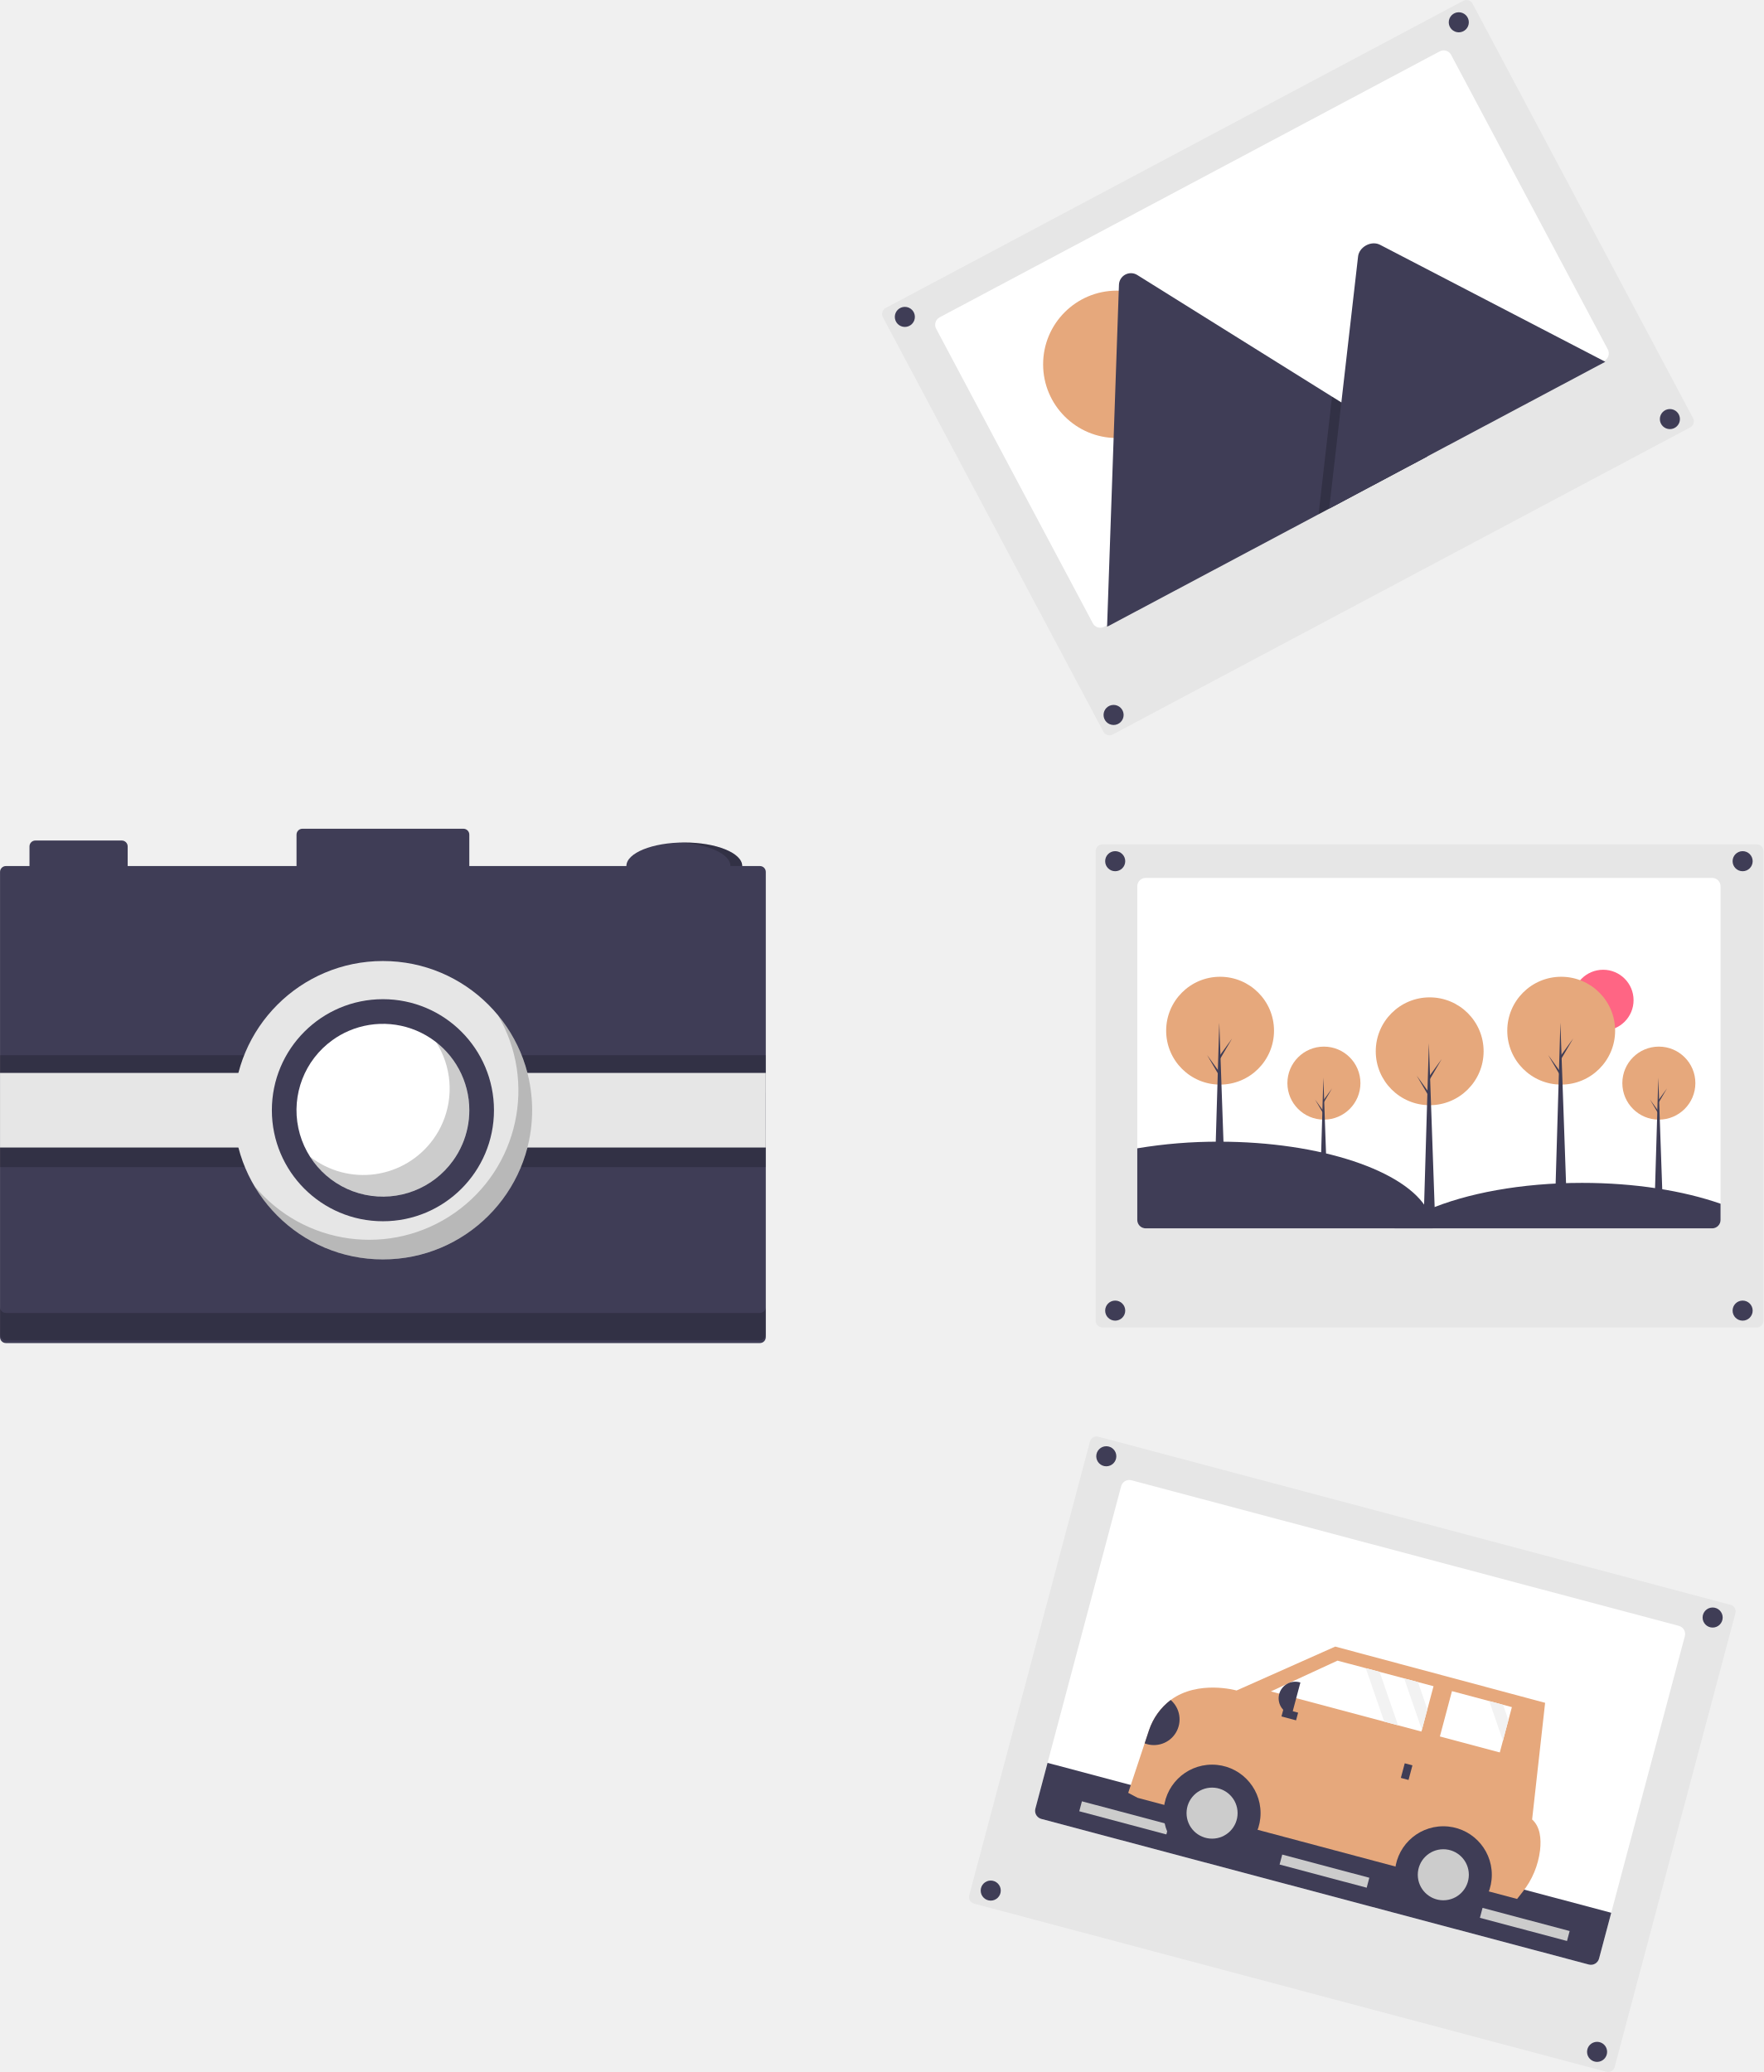
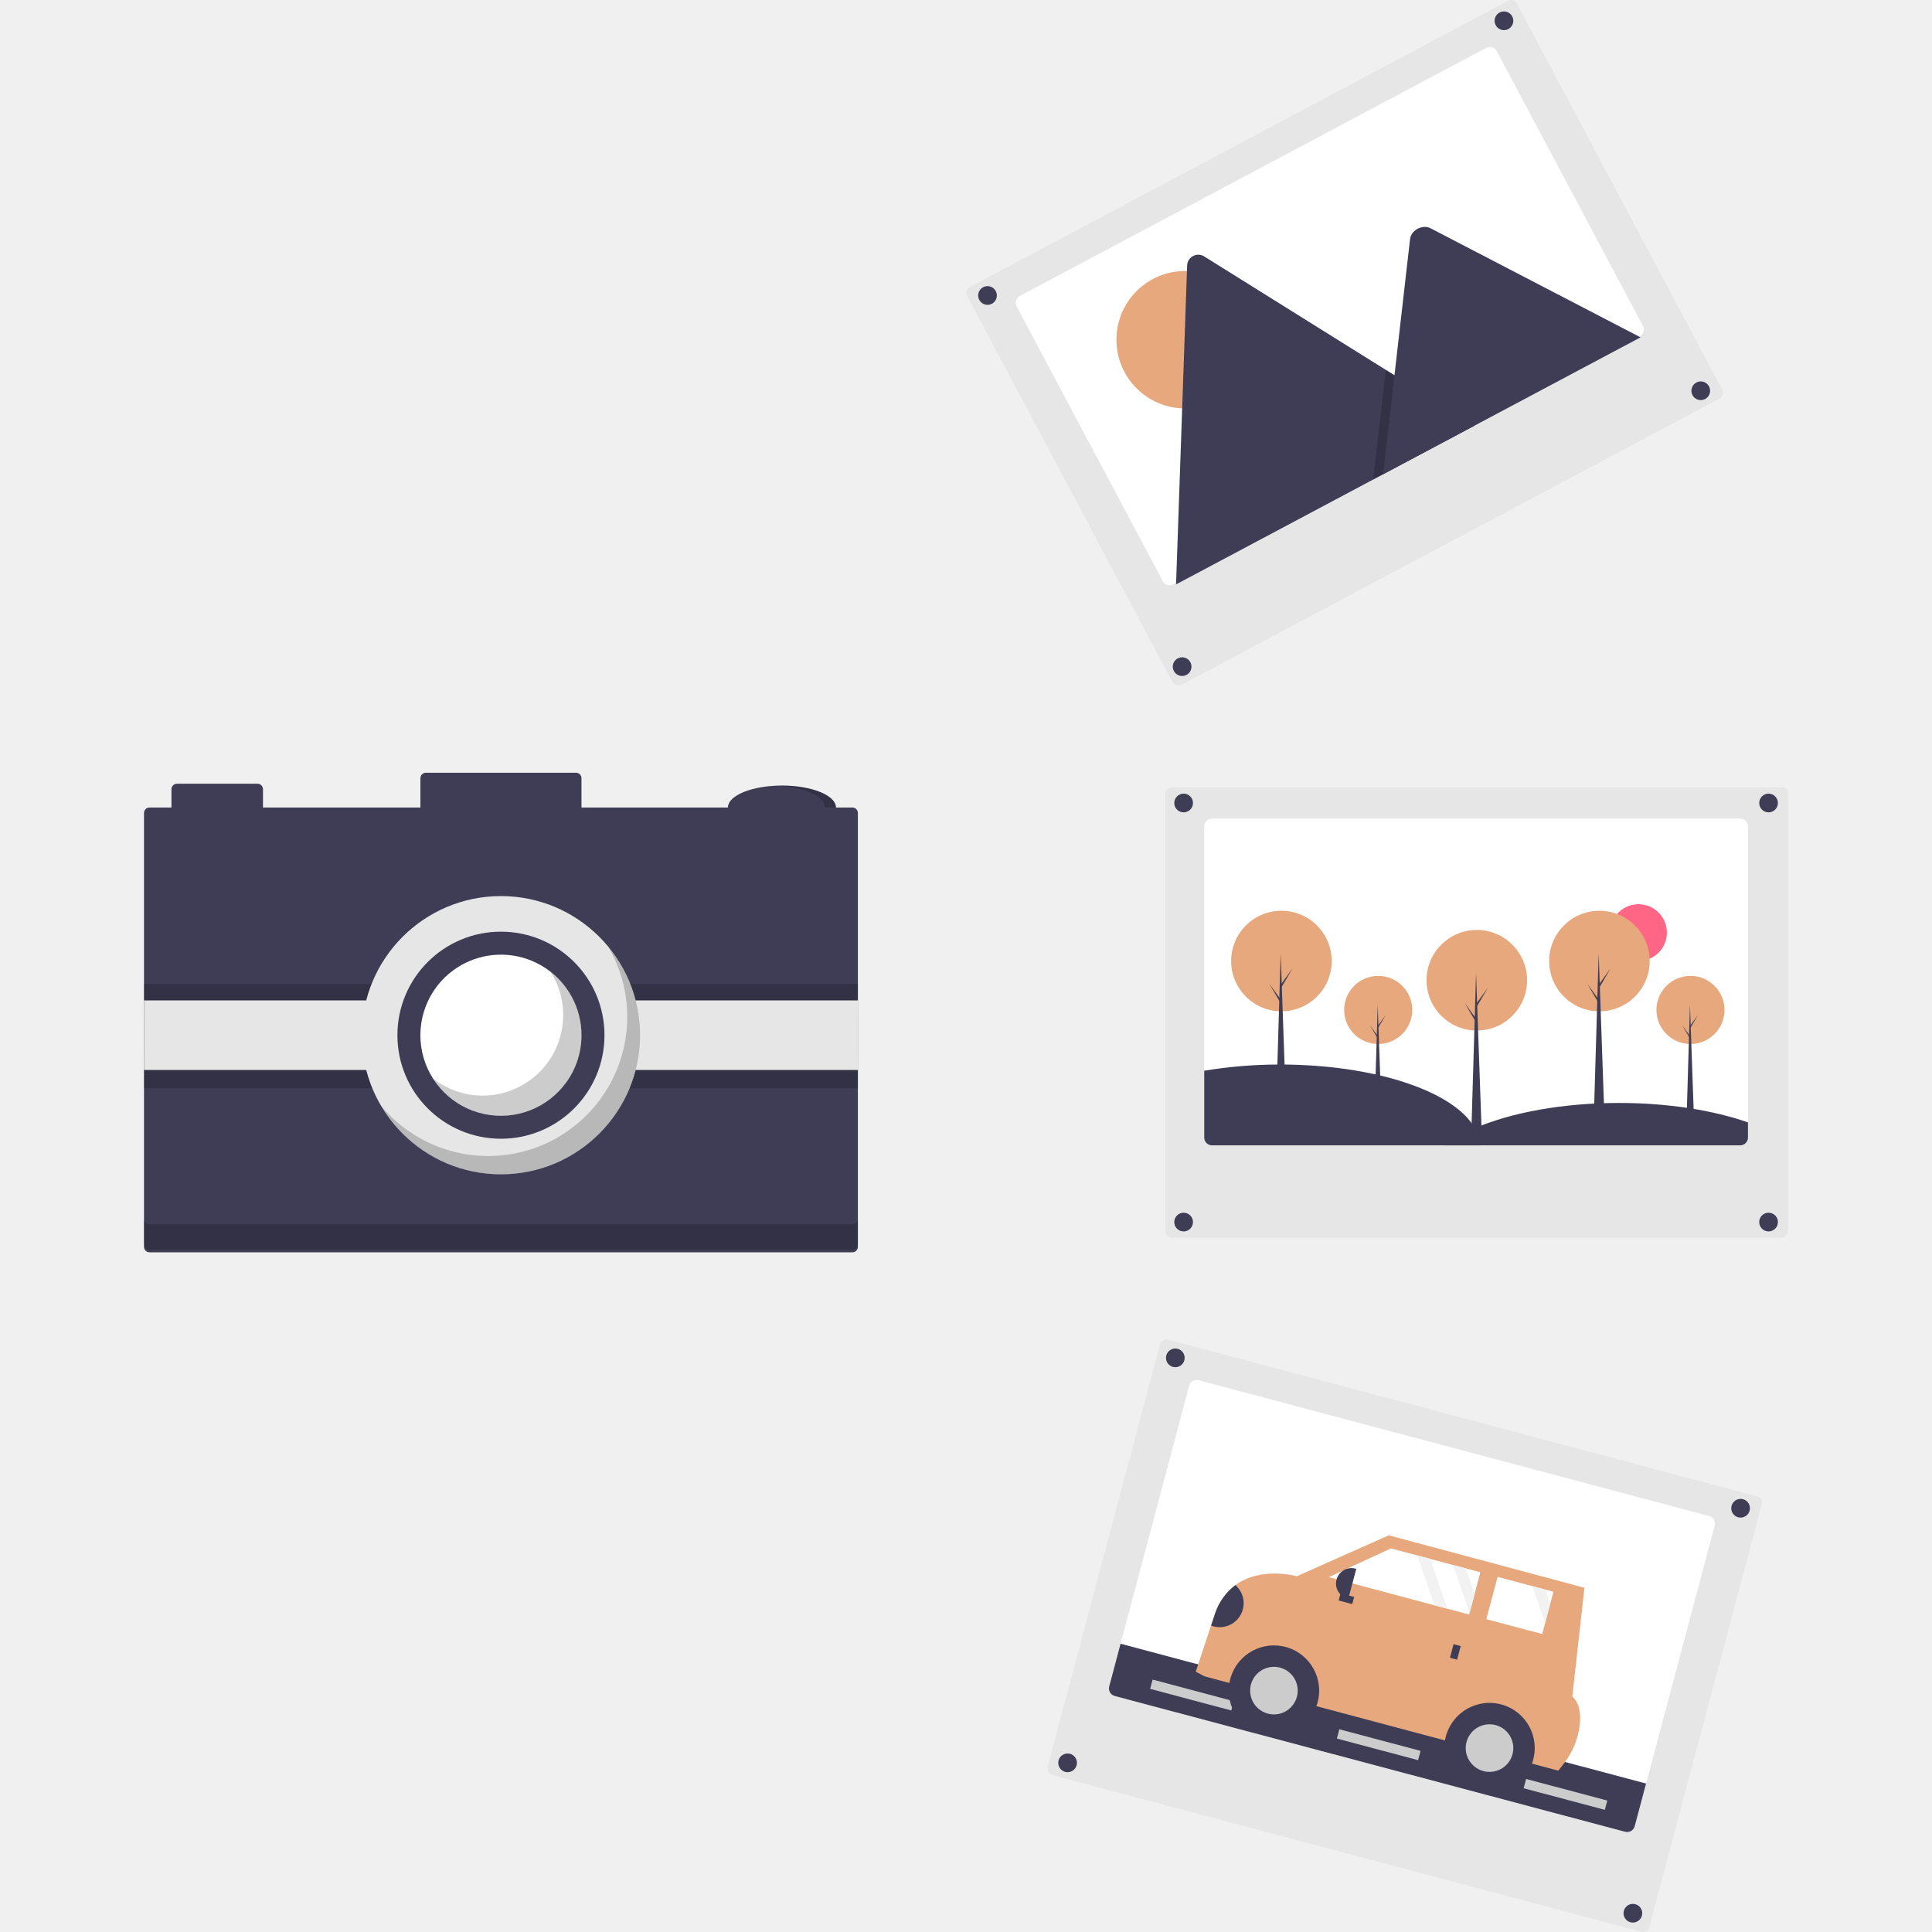
- <svg xmlns="http://www.w3.org/2000/svg" width="748.852" height="880" viewBox="0 0 748.852 880">
-   <g transform="translate(-586 -100)">
-     <g transform="translate(1051.25 458.592)">
-       <path d="M721.776,375.356a2.907,2.907,0,0,0-2.9,2.9v199.4a2.907,2.907,0,0,0,2.9,2.9H999.569a2.907,2.907,0,0,0,2.9-2.9V378.26a2.907,2.907,0,0,0-2.9-2.9Z" transform="translate(-718.872 -375.356)" fill="#e6e6e6" />
-       <path d="M982.718,391.97V533.678a3.565,3.565,0,0,1-3.564,3.565H738.6a2.542,2.542,0,0,1-.5-.044,3.56,3.56,0,0,1-3.062-3.521V391.97a3.565,3.565,0,0,1,3.564-3.565H979.154a3.565,3.565,0,0,1,3.564,3.564Z" transform="translate(-717.362 -374.137)" fill="#fff" />
-       <circle cx="12.923" cy="12.923" r="12.923" transform="translate(202.574 53.272)" fill="#ff6584" />
-       <circle cx="4.261" cy="4.261" r="4.261" transform="translate(4.041 2.904)" fill="#3f3d56" />
-       <circle cx="4.261" cy="4.261" r="4.261" transform="translate(270.472 2.904)" fill="#3f3d56" />
-       <circle cx="4.261" cy="4.261" r="4.261" transform="translate(4.041 193.781)" fill="#3f3d56" />
-       <circle cx="4.261" cy="4.261" r="4.261" transform="translate(270.472 193.781)" fill="#3f3d56" />
-       <circle cx="15.505" cy="15.505" r="15.505" transform="translate(81.424 85.917)" fill="#e6a87c" />
-       <path d="M587.4,450.634h-3.175l1.448-49.037Z" transform="translate(-488.975 -302.511)" fill="#3f3d56" />
-       <path d="M585.839,410.5l3.409-4.717-3.456,5.885-.373-.654Z" transform="translate(-488.863 -302.119)" fill="#3f3d56" />
-       <path d="M585.752,414.857l-3.409-4.717,3.456,5.884.374-.654Z" transform="translate(-489.151 -301.712)" fill="#3f3d56" />
-       <circle cx="15.505" cy="15.505" r="15.505" transform="translate(223.653 85.917)" fill="#e6a87c" />
-       <path d="M717.474,450.634H714.3l1.448-49.037Z" transform="translate(-476.822 -302.511)" fill="#3f3d56" />
-       <path d="M715.915,410.5l3.409-4.717-3.455,5.885-.374-.654Z" transform="translate(-476.711 -302.119)" fill="#3f3d56" />
-       <path d="M715.829,414.857l-3.409-4.717,3.455,5.884.374-.654Z" transform="translate(-476.998 -301.712)" fill="#3f3d56" />
-       <circle cx="22.9" cy="22.9" r="22.9" transform="translate(118.944 64.998)" fill="#e6a87c" />
-       <path d="M629.257,460.632h-4.69l2.138-72.423Z" transform="translate(-485.206 -303.761)" fill="#3f3d56" />
-       <path d="M626.954,401.357l5.035-6.966-5.1,8.691-.552-.965Z" transform="translate(-485.041 -303.184)" fill="#3f3d56" />
-       <path d="M626.826,407.792l-5.035-6.967,5.1,8.692.552-.966Z" transform="translate(-485.465 -302.583)" fill="#3f3d56" />
-       <circle cx="22.9" cy="22.9" r="22.9" transform="translate(174.789 56.25)" fill="#e6a87c" />
-       <path d="M680.33,452.632h-4.69l2.138-72.423Z" transform="translate(-480.434 -304.509)" fill="#3f3d56" />
-       <path d="M678.027,393.357l5.034-6.966-5.1,8.691-.551-.966Z" transform="translate(-480.269 -303.931)" fill="#3f3d56" />
-       <path d="M677.9,399.792l-5.035-6.967,5.1,8.692.552-.965Z" transform="translate(-480.693 -303.33)" fill="#3f3d56" />
-       <circle cx="22.9" cy="22.9" r="22.9" transform="translate(29.942 56.25)" fill="#e6a87c" />
-       <path d="M547.86,452.632h-4.691l2.139-72.423Z" transform="translate(-492.81 -304.509)" fill="#3f3d56" />
-       <path d="M545.556,393.357l5.035-6.966-5.1,8.691-.552-.966Z" transform="translate(-492.645 -303.931)" fill="#3f3d56" />
-       <path d="M545.429,399.792l-5.035-6.967,5.1,8.692.551-.965Z" transform="translate(-493.07 -303.33)" fill="#3f3d56" />
-       <path d="M860.484,527.671H738.6a2.537,2.537,0,0,1-.5-.044,3.56,3.56,0,0,1-3.062-3.521v-30.43a207.492,207.492,0,0,1,34.705-2.821c43.267,0,79.459,12.4,88.535,29a16.677,16.677,0,0,1,2.209,7.818Z" transform="translate(-717.362 -364.565)" fill="#3f3d56" />
-       <path d="M973.382,515.712v6.9a3.565,3.565,0,0,1-3.564,3.565H834.965a68.729,68.729,0,0,1,13.974-7.818c16.522-7.085,39.823-11.5,65.638-11.5C937.015,506.856,957.538,510.18,973.382,515.712Z" transform="translate(-708.025 -363.07)" fill="#3f3d56" />
+ <svg xmlns="http://www.w3.org/2000/svg" width="800" height="800" viewBox="0 0 800 800">
+   <g transform="translate(59.613 0.000) scale(0.909091)">
+     <g transform="translate(-586 -100)">
+       <g transform="translate(1051.25 458.592)">
+         <path d="M721.776,375.356a2.907,2.907,0,0,0-2.9,2.9v199.4a2.907,2.907,0,0,0,2.9,2.9H999.569a2.907,2.907,0,0,0,2.9-2.9V378.26a2.907,2.907,0,0,0-2.9-2.9Z" transform="translate(-718.872 -375.356)" fill="#e6e6e6" />
+         <path d="M982.718,391.97V533.678a3.565,3.565,0,0,1-3.564,3.565H738.6a2.542,2.542,0,0,1-.5-.044,3.56,3.56,0,0,1-3.062-3.521V391.97a3.565,3.565,0,0,1,3.564-3.565H979.154a3.565,3.565,0,0,1,3.564,3.564Z" transform="translate(-717.362 -374.137)" fill="#fff" />
+         <circle cx="12.923" cy="12.923" r="12.923" transform="translate(202.574 53.272)" fill="#ff6584" />
+         <circle cx="4.261" cy="4.261" r="4.261" transform="translate(4.041 2.904)" fill="#3f3d56" />
+         <circle cx="4.261" cy="4.261" r="4.261" transform="translate(270.472 2.904)" fill="#3f3d56" />
+         <circle cx="4.261" cy="4.261" r="4.261" transform="translate(4.041 193.781)" fill="#3f3d56" />
+         <circle cx="4.261" cy="4.261" r="4.261" transform="translate(270.472 193.781)" fill="#3f3d56" />
+         <circle cx="15.505" cy="15.505" r="15.505" transform="translate(81.424 85.917)" fill="#e6a87c" />
+         <path d="M587.4,450.634h-3.175l1.448-49.037Z" transform="translate(-488.975 -302.511)" fill="#3f3d56" />
+         <path d="M585.839,410.5l3.409-4.717-3.456,5.885-.373-.654Z" transform="translate(-488.863 -302.119)" fill="#3f3d56" />
+         <path d="M585.752,414.857l-3.409-4.717,3.456,5.884.374-.654Z" transform="translate(-489.151 -301.712)" fill="#3f3d56" />
+         <circle cx="15.505" cy="15.505" r="15.505" transform="translate(223.653 85.917)" fill="#e6a87c" />
+         <path d="M717.474,450.634H714.3l1.448-49.037Z" transform="translate(-476.822 -302.511)" fill="#3f3d56" />
+         <path d="M715.915,410.5l3.409-4.717-3.455,5.885-.374-.654Z" transform="translate(-476.711 -302.119)" fill="#3f3d56" />
+         <path d="M715.829,414.857l-3.409-4.717,3.455,5.884.374-.654Z" transform="translate(-476.998 -301.712)" fill="#3f3d56" />
+         <circle cx="22.9" cy="22.9" r="22.9" transform="translate(118.944 64.998)" fill="#e6a87c" />
+         <path d="M629.257,460.632h-4.69l2.138-72.423Z" transform="translate(-485.206 -303.761)" fill="#3f3d56" />
+         <path d="M626.954,401.357l5.035-6.966-5.1,8.691-.552-.965Z" transform="translate(-485.041 -303.184)" fill="#3f3d56" />
+         <path d="M626.826,407.792l-5.035-6.967,5.1,8.692.552-.966Z" transform="translate(-485.465 -302.583)" fill="#3f3d56" />
+         <circle cx="22.9" cy="22.9" r="22.9" transform="translate(174.789 56.25)" fill="#e6a87c" />
+         <path d="M680.33,452.632h-4.69l2.138-72.423Z" transform="translate(-480.434 -304.509)" fill="#3f3d56" />
+         <path d="M678.027,393.357l5.034-6.966-5.1,8.691-.551-.966Z" transform="translate(-480.269 -303.931)" fill="#3f3d56" />
+         <path d="M677.9,399.792l-5.035-6.967,5.1,8.692.552-.965Z" transform="translate(-480.693 -303.33)" fill="#3f3d56" />
+         <circle cx="22.9" cy="22.9" r="22.9" transform="translate(29.942 56.25)" fill="#e6a87c" />
+         <path d="M547.86,452.632h-4.691l2.139-72.423Z" transform="translate(-492.81 -304.509)" fill="#3f3d56" />
+         <path d="M545.556,393.357l5.035-6.966-5.1,8.691-.552-.966Z" transform="translate(-492.645 -303.931)" fill="#3f3d56" />
+         <path d="M545.429,399.792l-5.035-6.967,5.1,8.692.551-.965Z" transform="translate(-493.07 -303.33)" fill="#3f3d56" />
+         <path d="M860.484,527.671H738.6a2.537,2.537,0,0,1-.5-.044,3.56,3.56,0,0,1-3.062-3.521v-30.43a207.492,207.492,0,0,1,34.705-2.821c43.267,0,79.459,12.4,88.535,29a16.677,16.677,0,0,1,2.209,7.818Z" transform="translate(-717.362 -364.565)" fill="#3f3d56" />
+         <path d="M973.382,515.712v6.9a3.565,3.565,0,0,1-3.564,3.565H834.965a68.729,68.729,0,0,1,13.974-7.818c16.522-7.085,39.823-11.5,65.638-11.5C937.015,506.856,957.538,510.18,973.382,515.712Z" transform="translate(-708.025 -363.07)" fill="#3f3d56" />
+       </g>
+       <g transform="translate(997.483 710.08)">
+         <path d="M940.315,858.586a2.909,2.909,0,0,0,3.554-2.061l51.261-192.7a2.9,2.9,0,0,0-2.061-3.554L724.611,588.861a2.906,2.906,0,0,0-3.554,2.061l-51.26,192.7a2.9,2.9,0,0,0,2.061,3.554Z" transform="translate(-669.7 -588.763)" fill="#e6e6e6" />
+         <path d="M971.262,671.987l-36.43,136.945a3.565,3.565,0,0,1-4.361,2.529L698,749.621a2.53,2.53,0,0,1-.475-.171,3.56,3.56,0,0,1-2.054-4.19L731.9,608.314a3.565,3.565,0,0,1,4.361-2.528l232.469,61.84A3.565,3.565,0,0,1,971.262,671.987Z" transform="translate(-667.303 -587.184)" fill="#fff" />
+         <path d="M940.008,779.214l-5.175,19.453a3.565,3.565,0,0,1-4.361,2.528L698,739.355a2.535,2.535,0,0,1-.475-.171,3.56,3.56,0,0,1-2.054-4.19l5.175-19.453Z" transform="translate(-667.303 -576.919)" fill="#3f3d56" />
+         <rect width="38.27" height="4.374" transform="translate(133 177.582) rotate(14.897)" fill="#ccc" />
+         <rect width="38.27" height="4.374" transform="translate(47.938 154.953) rotate(14.897)" fill="#ccc" />
+         <rect width="38.27" height="4.374" transform="translate(218.062 200.211) rotate(14.897)" fill="#ccc" />
+         <circle cx="4.261" cy="4.261" r="4.261" transform="translate(54.026 4.15)" fill="#3f3d56" />
+         <circle cx="4.261" cy="4.261" r="4.261" transform="translate(311.503 72.643)" fill="#3f3d56" />
+         <circle cx="4.261" cy="4.261" r="4.261" transform="translate(4.956 188.611)" fill="#3f3d56" />
+         <circle cx="4.261" cy="4.261" r="4.261" transform="translate(262.433 257.104)" fill="#3f3d56" />
+         <rect width="21.27" height="3.376" transform="translate(236.09 198.899) rotate(-165.073)" fill="#3f3d56" />
+         <path d="M731.516,732.494l3.98,2.109,161.156,42.962L899,774.574a35.27,35.27,0,0,0,7.409-17.764c.546-4.848.04-9.945-3.376-13.009l5.52-49.542-89.13-23.881-41.9,18.649s-16.2-4.622-27.966,4.033a26.734,26.734,0,0,0-9.189,12.791l-1.872,5.633Z" transform="translate(-663.924 -581.138)" fill="#e6a87c" />
+         <circle cx="20.595" cy="20.595" r="20.595" transform="translate(82.609 139.381)" fill="#3f3d56" />
+         <circle cx="10.839" cy="10.839" r="10.839" transform="translate(92.365 149.137)" fill="#ccc" />
+         <circle cx="20.595" cy="20.595" r="20.595" transform="translate(180.803 165.558)" fill="#3f3d56" />
+         <circle cx="10.839" cy="10.839" r="10.839" transform="translate(190.559 175.314)" fill="#ccc" />
+         <path d="M565.159,624.532,613.3,637.36l5.877,1.564,9.922,2.647.193-.725,2.328-8.723,2.613-9.8-6.6-1.756L621.754,619l-10.408-2.776-5.877-1.564-12.017-3.2Z" transform="translate(-436.99 -516.249)" fill="#fff" />
+         <path d="M630.8,642.554l25.442,6.783,1.335-4.992,2.32-8.724,1.478-5.527-3.725-.992-5.876-1.57-15.847-4.223Z" transform="translate(-430.858 -515.142)" fill="#fff" />
+         <rect width="3.376" height="6.415" transform="translate(186.63 145.882) rotate(-165.073)" fill="#3f3d56" />
+         <rect width="3.376" height="6.415" transform="translate(139.742 117.301) rotate(104.927)" fill="#3f3d56" />
+         <path d="M0,0H.371A7.056,7.056,0,0,1,7.428,7.056h0A7.056,7.056,0,0,1,.371,14.112H0Z" transform="translate(137.074 118.135) rotate(-165.073)" fill="#3f3d56" />
+         <path d="M737.9,709.547a10.907,10.907,0,0,0,11.061-18.425,26.734,26.734,0,0,0-9.189,12.792Z" transform="translate(-663.328 -579.2)" fill="#3f3d56" />
+         <path d="M616.918,618.356l7.536,21.846,2.328-8.723-3.988-11.552Z" transform="translate(-432.154 -515.605)" fill="#f2f2f2" />
+         <path d="M649.978,627.171l5.8,16.814,2.32-8.724-2.247-6.519Z" transform="translate(-429.066 -514.781)" fill="#f2f2f2" />
+         <path d="M602.024,614.387l7.83,22.7,5.877,1.564-7.83-22.7Z" transform="translate(-433.546 -515.976)" fill="#f2f2f2" />
+       </g>
+       <g transform="translate(586 451.972)">
+         <ellipse cx="24.596" cy="10.005" rx="24.596" ry="10.005" transform="translate(265.987 5.837)" fill="#3f3d56" />
+         <path d="M569.776,363.692q-1.267,0-2.5.051c12.409.51,22.095,4.772,22.095,9.954s-9.686,9.444-22.095,9.954q1.234.051,2.5.051c13.584,0,24.6-4.48,24.6-10.005S583.36,363.692,569.776,363.692Z" transform="translate(-279.193 -357.856)" opacity="0.2" />
+         <path d="M544.445,372.534h-123.4v-13.34a2.5,2.5,0,0,0-2.5-2.5H350.176a2.5,2.5,0,0,0-2.5,2.5v13.34h-71.7V364.2a2.5,2.5,0,0,0-2.5-2.5H236.783a2.5,2.5,0,0,0-2.5,2.5v8.338H224.276a2.5,2.5,0,0,0-2.5,2.5v197.6a2.5,2.5,0,0,0,2.5,2.5H544.445a2.5,2.5,0,0,0,2.5-2.5v-197.6a2.5,2.5,0,0,0-2.5-2.5Z" transform="translate(-221.761 -356.692)" fill="#3f3d56" />
+         <path d="M544.429,563.5H224.26a2.5,2.5,0,0,1-2.5-2.5v11.673a2.5,2.5,0,0,0,2.5,2.5H544.429a2.5,2.5,0,0,0,2.5-2.5V561a2.5,2.5,0,0,1-2.5,2.5Z" transform="translate(-221.758 -357.843)" opacity="0.2" />
+         <rect width="325.172" height="31.683" transform="translate(0.014 112.046)" opacity="0.2" />
+         <rect width="325.172" height="31.683" transform="translate(0.014 96.204)" opacity="0.2" />
+         <rect width="325.172" height="31.683" transform="translate(0.014 103.708)" fill="#e6e6e6" />
+         <circle cx="63.367" cy="63.367" r="63.367" transform="translate(99.233 56.183)" fill="#e6e6e6" />
+         <path d="M454.69,428.228a63.363,63.363,0,0,1-103.455,72.479A63.364,63.364,0,1,0,454.69,428.228Z" transform="translate(-243.281 -349.087)" opacity="0.2" />
+         <circle cx="47.157" cy="47.157" r="47.157" transform="translate(115.443 72.393)" fill="#3f3d56" />
+         <path d="M446.145,469.378a36.455,36.455,0,0,1-2.977,14.483,35.961,35.961,0,0,1-3.96,6.979A36.685,36.685,0,1,1,388,439.629a35.958,35.958,0,0,1,6.979-3.96,36.69,36.69,0,0,1,51.169,33.709Z" transform="translate(-246.859 -349.828)" fill="#fff" />
+         <path d="M446.9,465.584a36.626,36.626,0,0,0-13.713-23.567,36.688,36.688,0,0,1,2.791,34.223,35.961,35.961,0,0,1-3.96,6.979,36.663,36.663,0,0,1-52.335,7.436,36.668,36.668,0,0,0,60.673,1.735,35.966,35.966,0,0,0,3.96-6.979,36.7,36.7,0,0,0,2.585-19.827Z" transform="translate(-248.01 -351.379)" opacity="0.2" />
+       </g>
+       <g transform="translate(960.561 100)">
+         <path d="M884.086,64.379a2.9,2.9,0,0,0-1.36.342L637.47,195.178a2.909,2.909,0,0,0-1.2,3.928l93.641,176.042a2.909,2.909,0,0,0,3.93,1.2L979.1,245.891a2.908,2.908,0,0,0,1.2-3.928L886.654,65.921a2.885,2.885,0,0,0-1.716-1.414A2.918,2.918,0,0,0,884.086,64.379Z" transform="translate(-635.931 -64.379)" fill="#e6e6e6" />
+         <path d="M875.633,85.84,942.18,210.946a3.566,3.566,0,0,1-1.474,4.825L728.333,328.738a3.014,3.014,0,0,1-.47.205,3.564,3.564,0,0,1-4.355-1.679L656.96,202.159a3.566,3.566,0,0,1,1.474-4.825L870.808,84.366a3.566,3.566,0,0,1,4.825,1.474Z" transform="translate(-634.006 -62.551)" fill="#fff" />
+         <circle cx="31.299" cy="31.299" r="31.299" transform="translate(68.383 123.437)" fill="#e6a87c" />
+         <path d="M859.4,248.261,723.841,320.367a3.129,3.129,0,0,1-.528.229l5.041-145.155a5.085,5.085,0,0,1,7.814-4.157l82.669,51.637,3.958,2.469Z" transform="translate(-627.768 -54.465)" fill="#3f3d56" />
+         <path d="M629.967,179.4l-46.283,24.619,5.165-45.086.371-3.247.185-1.624,3.958,2.47Z" transform="translate(-398.336 14.394)" opacity="0.2" />
+         <path d="M926.816,209.2,809.57,271.561l5.165-45.087.37-3.247,6.729-58.756c.442-3.851,5.018-6.51,8.61-5.262a6.045,6.045,0,0,1,.709.3Z" transform="translate(-619.709 -55.548)" fill="#3f3d56" />
+         <circle cx="4.261" cy="4.261" r="4.261" transform="translate(5.408 130.33)" fill="#3f3d56" />
+         <circle cx="4.261" cy="4.261" r="4.261" transform="translate(240.632 5.209)" fill="#3f3d56" />
+         <circle cx="4.261" cy="4.261" r="4.261" transform="translate(330.272 173.727)" fill="#3f3d56" />
+       </g>
+       <circle cx="4.261" cy="4.261" r="4.261" transform="translate(1054.608 399.386)" fill="#3f3d56" />
    </g>
-     <g transform="translate(997.483 710.08)">
-       <path d="M940.315,858.586a2.909,2.909,0,0,0,3.554-2.061l51.261-192.7a2.9,2.9,0,0,0-2.061-3.554L724.611,588.861a2.906,2.906,0,0,0-3.554,2.061l-51.26,192.7a2.9,2.9,0,0,0,2.061,3.554Z" transform="translate(-669.7 -588.763)" fill="#e6e6e6" />
-       <path d="M971.262,671.987l-36.43,136.945a3.565,3.565,0,0,1-4.361,2.529L698,749.621a2.53,2.53,0,0,1-.475-.171,3.56,3.56,0,0,1-2.054-4.19L731.9,608.314a3.565,3.565,0,0,1,4.361-2.528l232.469,61.84A3.565,3.565,0,0,1,971.262,671.987Z" transform="translate(-667.303 -587.184)" fill="#fff" />
-       <path d="M940.008,779.214l-5.175,19.453a3.565,3.565,0,0,1-4.361,2.528L698,739.355a2.535,2.535,0,0,1-.475-.171,3.56,3.56,0,0,1-2.054-4.19l5.175-19.453Z" transform="translate(-667.303 -576.919)" fill="#3f3d56" />
-       <rect width="38.27" height="4.374" transform="translate(133 177.582) rotate(14.897)" fill="#ccc" />
-       <rect width="38.27" height="4.374" transform="translate(47.938 154.953) rotate(14.897)" fill="#ccc" />
-       <rect width="38.27" height="4.374" transform="translate(218.062 200.211) rotate(14.897)" fill="#ccc" />
-       <circle cx="4.261" cy="4.261" r="4.261" transform="translate(54.026 4.15)" fill="#3f3d56" />
-       <circle cx="4.261" cy="4.261" r="4.261" transform="translate(311.503 72.643)" fill="#3f3d56" />
-       <circle cx="4.261" cy="4.261" r="4.261" transform="translate(4.956 188.611)" fill="#3f3d56" />
-       <circle cx="4.261" cy="4.261" r="4.261" transform="translate(262.433 257.104)" fill="#3f3d56" />
-       <rect width="21.27" height="3.376" transform="translate(236.09 198.899) rotate(-165.073)" fill="#3f3d56" />
-       <path d="M731.516,732.494l3.98,2.109,161.156,42.962L899,774.574a35.27,35.27,0,0,0,7.409-17.764c.546-4.848.04-9.945-3.376-13.009l5.52-49.542-89.13-23.881-41.9,18.649s-16.2-4.622-27.966,4.033a26.734,26.734,0,0,0-9.189,12.791l-1.872,5.633Z" transform="translate(-663.924 -581.138)" fill="#e6a87c" />
-       <circle cx="20.595" cy="20.595" r="20.595" transform="translate(82.609 139.381)" fill="#3f3d56" />
-       <circle cx="10.839" cy="10.839" r="10.839" transform="translate(92.365 149.137)" fill="#ccc" />
-       <circle cx="20.595" cy="20.595" r="20.595" transform="translate(180.803 165.558)" fill="#3f3d56" />
-       <circle cx="10.839" cy="10.839" r="10.839" transform="translate(190.559 175.314)" fill="#ccc" />
-       <path d="M565.159,624.532,613.3,637.36l5.877,1.564,9.922,2.647.193-.725,2.328-8.723,2.613-9.8-6.6-1.756L621.754,619l-10.408-2.776-5.877-1.564-12.017-3.2Z" transform="translate(-436.99 -516.249)" fill="#fff" />
-       <path d="M630.8,642.554l25.442,6.783,1.335-4.992,2.32-8.724,1.478-5.527-3.725-.992-5.876-1.57-15.847-4.223Z" transform="translate(-430.858 -515.142)" fill="#fff" />
-       <rect width="3.376" height="6.415" transform="translate(186.63 145.882) rotate(-165.073)" fill="#3f3d56" />
-       <rect width="3.376" height="6.415" transform="translate(139.742 117.301) rotate(104.927)" fill="#3f3d56" />
-       <path d="M0,0H.371A7.056,7.056,0,0,1,7.428,7.056h0A7.056,7.056,0,0,1,.371,14.112H0Z" transform="translate(137.074 118.135) rotate(-165.073)" fill="#3f3d56" />
-       <path d="M737.9,709.547a10.907,10.907,0,0,0,11.061-18.425,26.734,26.734,0,0,0-9.189,12.792Z" transform="translate(-663.328 -579.2)" fill="#3f3d56" />
-       <path d="M616.918,618.356l7.536,21.846,2.328-8.723-3.988-11.552Z" transform="translate(-432.154 -515.605)" fill="#f2f2f2" />
-       <path d="M649.978,627.171l5.8,16.814,2.32-8.724-2.247-6.519Z" transform="translate(-429.066 -514.781)" fill="#f2f2f2" />
-       <path d="M602.024,614.387l7.83,22.7,5.877,1.564-7.83-22.7Z" transform="translate(-433.546 -515.976)" fill="#f2f2f2" />
-     </g>
-     <g transform="translate(586 451.972)">
-       <ellipse cx="24.596" cy="10.005" rx="24.596" ry="10.005" transform="translate(265.987 5.837)" fill="#3f3d56" />
-       <path d="M569.776,363.692q-1.267,0-2.5.051c12.409.51,22.095,4.772,22.095,9.954s-9.686,9.444-22.095,9.954q1.234.051,2.5.051c13.584,0,24.6-4.48,24.6-10.005S583.36,363.692,569.776,363.692Z" transform="translate(-279.193 -357.856)" opacity="0.2" />
-       <path d="M544.445,372.534h-123.4v-13.34a2.5,2.5,0,0,0-2.5-2.5H350.176a2.5,2.5,0,0,0-2.5,2.5v13.34h-71.7V364.2a2.5,2.5,0,0,0-2.5-2.5H236.783a2.5,2.5,0,0,0-2.5,2.5v8.338H224.276a2.5,2.5,0,0,0-2.5,2.5v197.6a2.5,2.5,0,0,0,2.5,2.5H544.445a2.5,2.5,0,0,0,2.5-2.5v-197.6a2.5,2.5,0,0,0-2.5-2.5Z" transform="translate(-221.761 -356.692)" fill="#3f3d56" />
-       <path d="M544.429,563.5H224.26a2.5,2.5,0,0,1-2.5-2.5v11.673a2.5,2.5,0,0,0,2.5,2.5H544.429a2.5,2.5,0,0,0,2.5-2.5V561a2.5,2.5,0,0,1-2.5,2.5Z" transform="translate(-221.758 -357.843)" opacity="0.2" />
-       <rect width="325.172" height="31.683" transform="translate(0.014 112.046)" opacity="0.2" />
-       <rect width="325.172" height="31.683" transform="translate(0.014 96.204)" opacity="0.2" />
-       <rect width="325.172" height="31.683" transform="translate(0.014 103.708)" fill="#e6e6e6" />
-       <circle cx="63.367" cy="63.367" r="63.367" transform="translate(99.233 56.183)" fill="#e6e6e6" />
-       <path d="M454.69,428.228a63.363,63.363,0,0,1-103.455,72.479A63.364,63.364,0,1,0,454.69,428.228Z" transform="translate(-243.281 -349.087)" opacity="0.2" />
-       <circle cx="47.157" cy="47.157" r="47.157" transform="translate(115.443 72.393)" fill="#3f3d56" />
-       <path d="M446.145,469.378a36.455,36.455,0,0,1-2.977,14.483,35.961,35.961,0,0,1-3.96,6.979A36.685,36.685,0,1,1,388,439.629a35.958,35.958,0,0,1,6.979-3.96,36.69,36.69,0,0,1,51.169,33.709Z" transform="translate(-246.859 -349.828)" fill="#fff" />
-       <path d="M446.9,465.584a36.626,36.626,0,0,0-13.713-23.567,36.688,36.688,0,0,1,2.791,34.223,35.961,35.961,0,0,1-3.96,6.979,36.663,36.663,0,0,1-52.335,7.436,36.668,36.668,0,0,0,60.673,1.735,35.966,35.966,0,0,0,3.96-6.979,36.7,36.7,0,0,0,2.585-19.827Z" transform="translate(-248.01 -351.379)" opacity="0.2" />
-     </g>
-     <g transform="translate(960.561 100)">
-       <path d="M884.086,64.379a2.9,2.9,0,0,0-1.36.342L637.47,195.178a2.909,2.909,0,0,0-1.2,3.928l93.641,176.042a2.909,2.909,0,0,0,3.93,1.2L979.1,245.891a2.908,2.908,0,0,0,1.2-3.928L886.654,65.921a2.885,2.885,0,0,0-1.716-1.414A2.918,2.918,0,0,0,884.086,64.379Z" transform="translate(-635.931 -64.379)" fill="#e6e6e6" />
-       <path d="M875.633,85.84,942.18,210.946a3.566,3.566,0,0,1-1.474,4.825L728.333,328.738a3.014,3.014,0,0,1-.47.205,3.564,3.564,0,0,1-4.355-1.679L656.96,202.159a3.566,3.566,0,0,1,1.474-4.825L870.808,84.366a3.566,3.566,0,0,1,4.825,1.474Z" transform="translate(-634.006 -62.551)" fill="#fff" />
-       <circle cx="31.299" cy="31.299" r="31.299" transform="translate(68.383 123.437)" fill="#e6a87c" />
-       <path d="M859.4,248.261,723.841,320.367a3.129,3.129,0,0,1-.528.229l5.041-145.155a5.085,5.085,0,0,1,7.814-4.157l82.669,51.637,3.958,2.469Z" transform="translate(-627.768 -54.465)" fill="#3f3d56" />
-       <path d="M629.967,179.4l-46.283,24.619,5.165-45.086.371-3.247.185-1.624,3.958,2.47Z" transform="translate(-398.336 14.394)" opacity="0.2" />
-       <path d="M926.816,209.2,809.57,271.561l5.165-45.087.37-3.247,6.729-58.756c.442-3.851,5.018-6.51,8.61-5.262a6.045,6.045,0,0,1,.709.3Z" transform="translate(-619.709 -55.548)" fill="#3f3d56" />
-       <circle cx="4.261" cy="4.261" r="4.261" transform="translate(5.408 130.33)" fill="#3f3d56" />
-       <circle cx="4.261" cy="4.261" r="4.261" transform="translate(240.632 5.209)" fill="#3f3d56" />
-       <circle cx="4.261" cy="4.261" r="4.261" transform="translate(330.272 173.727)" fill="#3f3d56" />
-     </g>
-     <circle cx="4.261" cy="4.261" r="4.261" transform="translate(1054.608 399.386)" fill="#3f3d56" />
  </g>
</svg>
